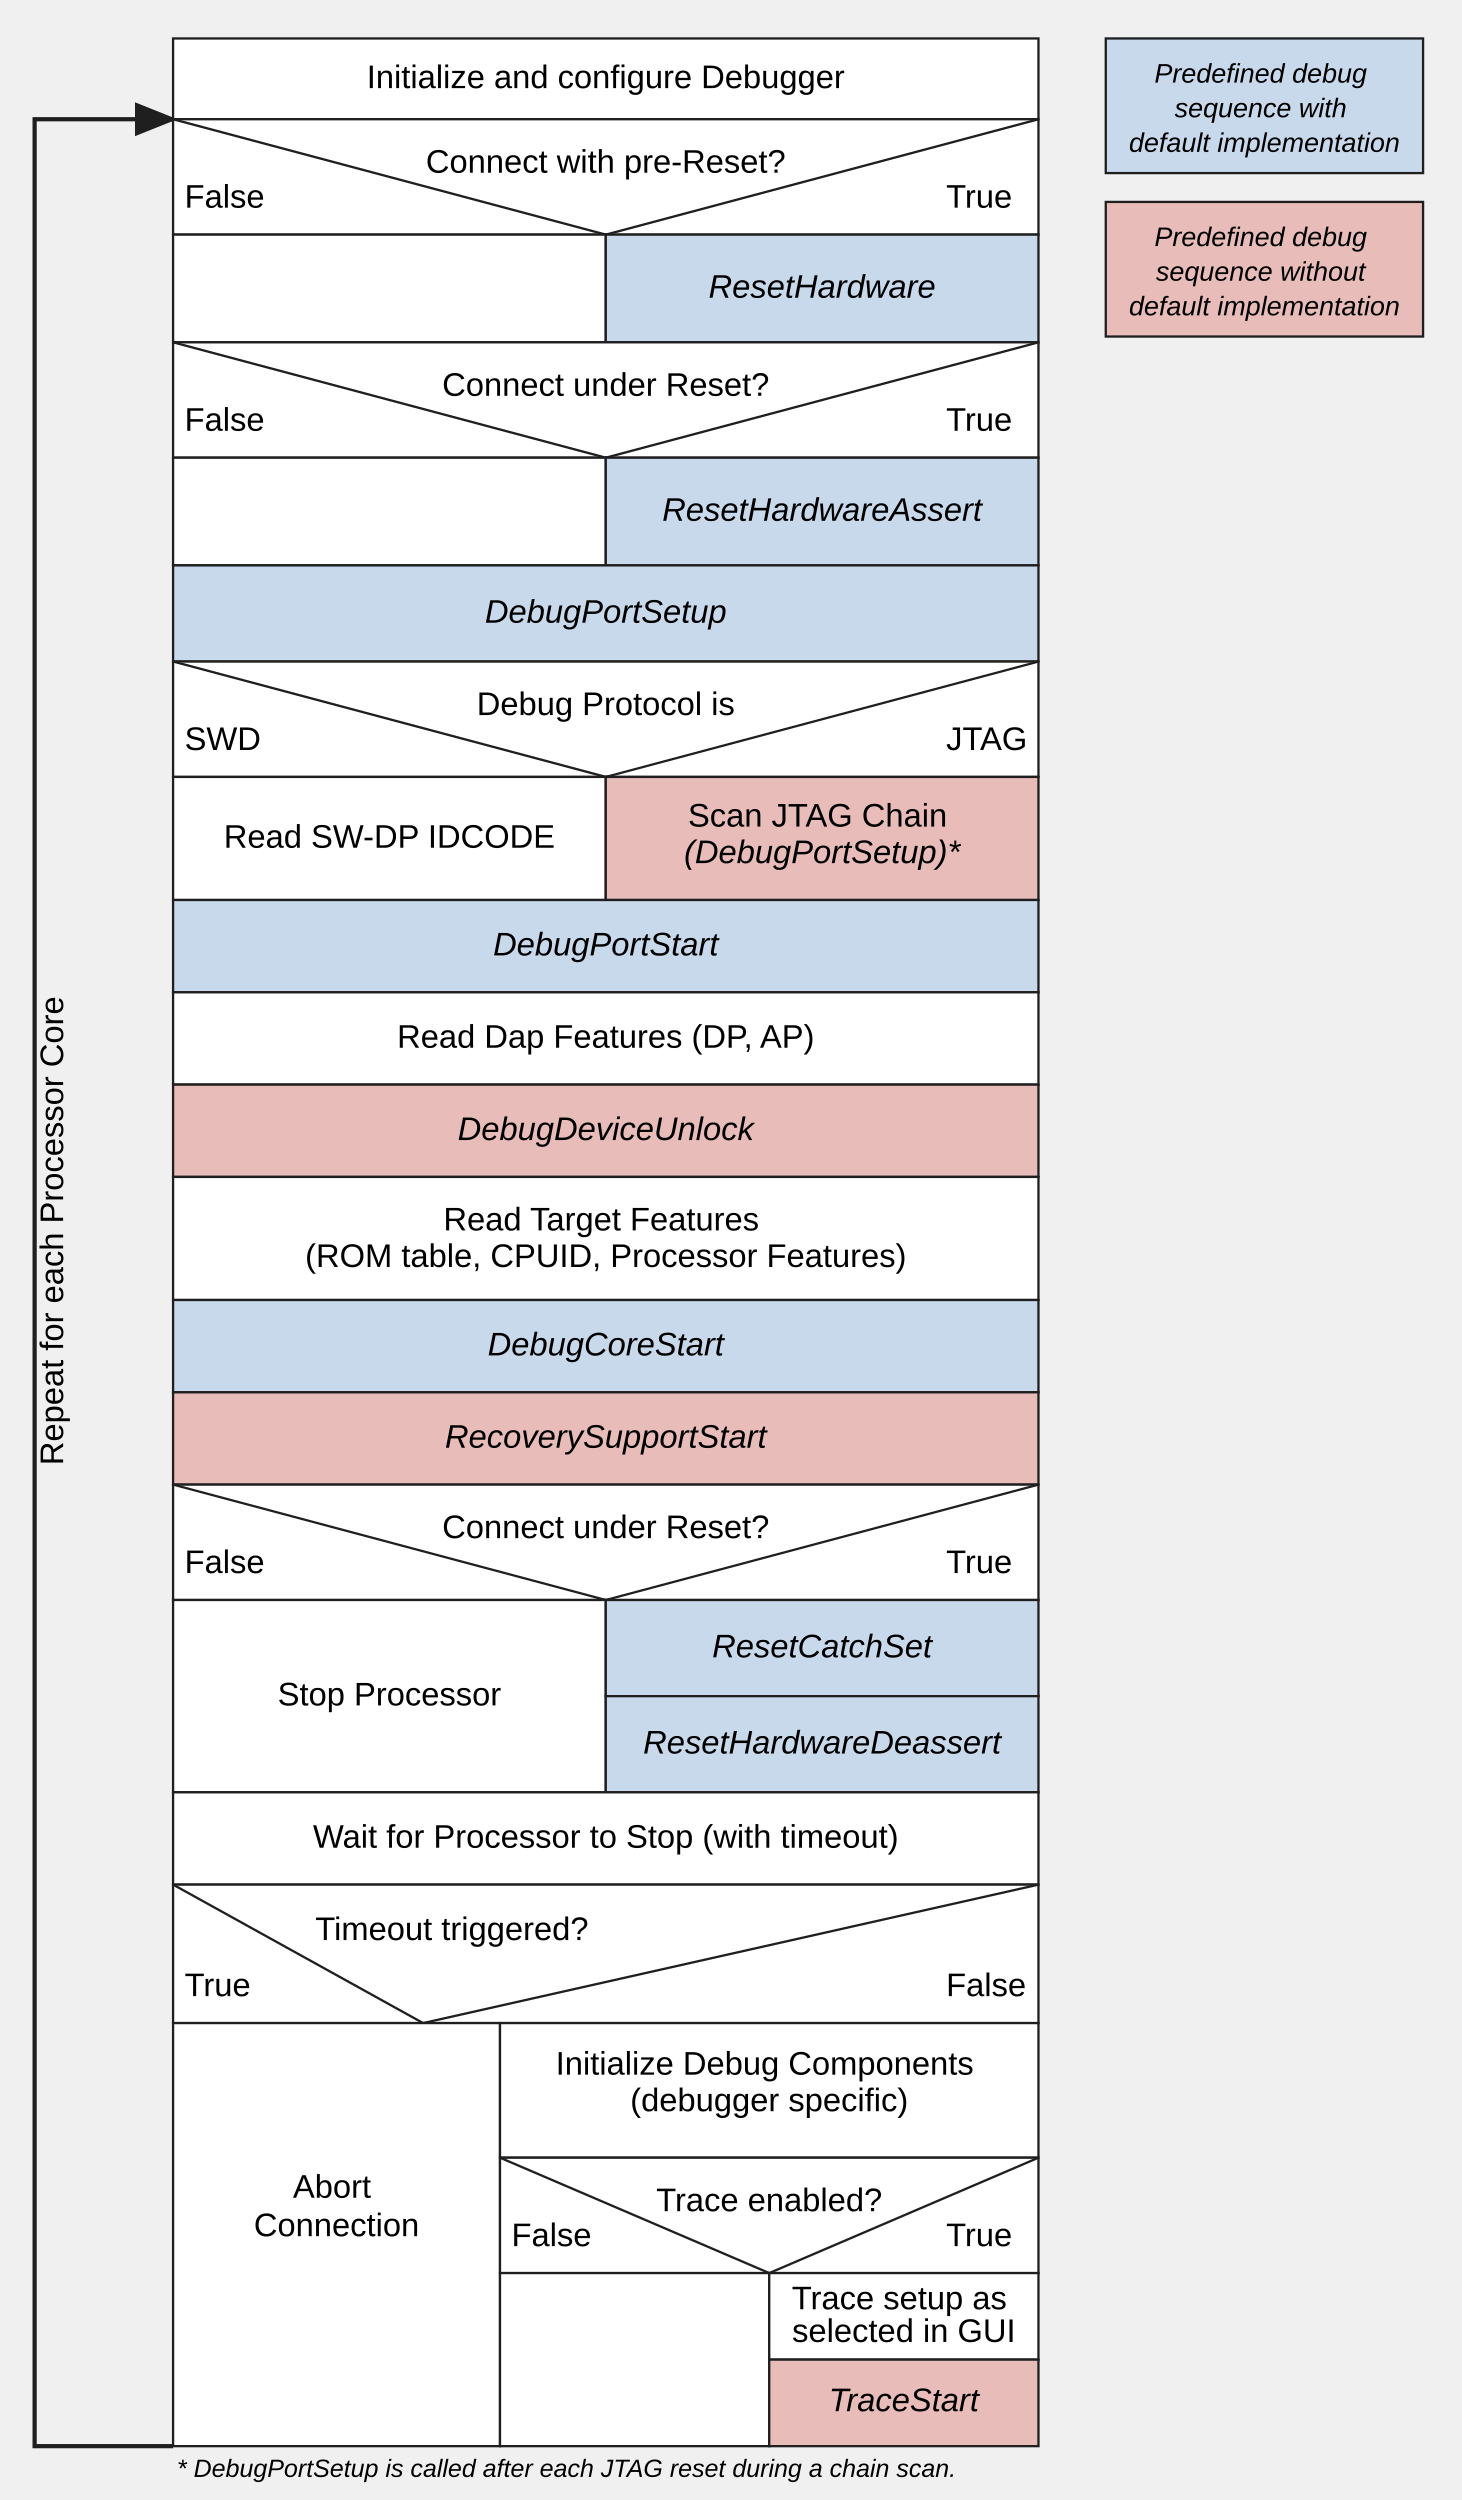
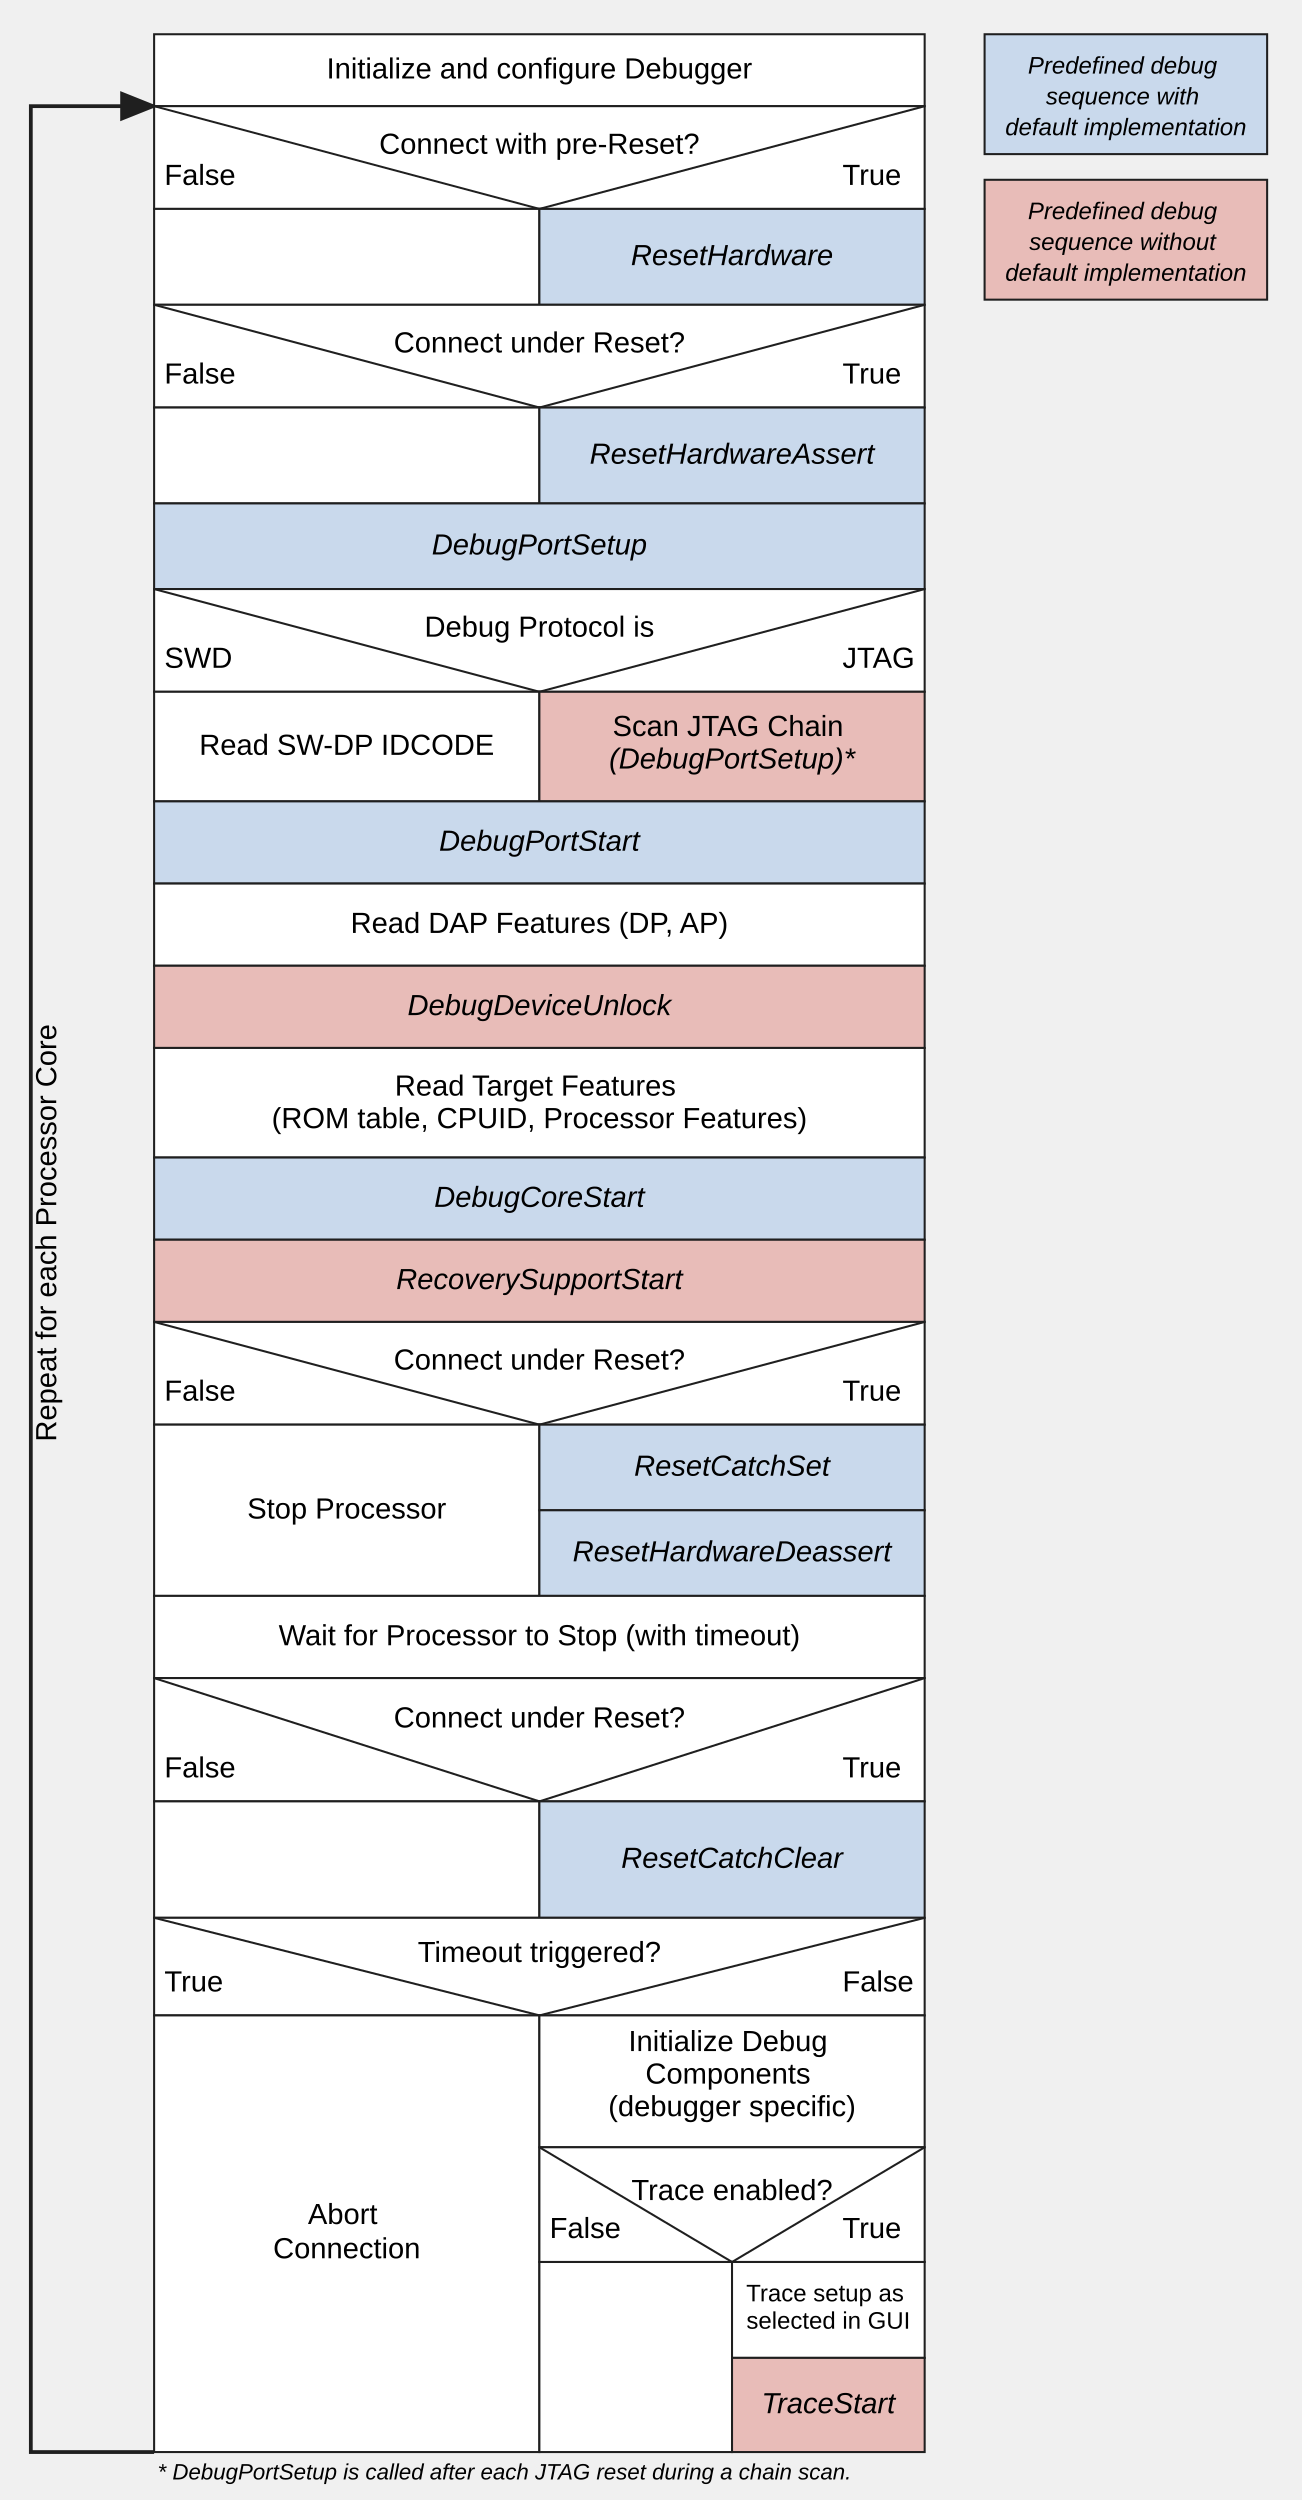
- <svg xmlns="http://www.w3.org/2000/svg" width="664" height="1135.79" viewBox="0 0 760 1300" preserveAspectRatio="xMidYMid meet" role="img" aria-labelledby="title desc">
+ <svg xmlns="http://www.w3.org/2000/svg" width="664" height="1275.57" viewBox="0 0 760 1460" preserveAspectRatio="xMidYMid meet" role="img" aria-labelledby="title desc">
  <defs>
    <marker id="arrow" markerWidth="10" markerHeight="8" refX="9" refY="4" orient="auto" markerUnits="strokeWidth">
      <path d="M0,0 L10,4 L0,8 Z" fill="#1f1f1f" />
    </marker>
    <style>
      text { font-family: Arial, Helvetica, sans-serif; font-size: 17px; fill: #000000; }
      .box, .band { fill: #fff; stroke: #1f1f1f; stroke-width: 1.2; }
      .default { fill: #c9d9ec; }
      .missing { fill: #e8bcb8; }
      .label { text-anchor: middle; dominant-baseline: middle; }
      .seq { font-style: italic; fill: #000; }
      .small { font-size: 14px; }
      .edge { fill: none; stroke: #1f1f1f; stroke-width: 2.2; marker-end: url(#arrow); }
      .thin { stroke: #1f1f1f; stroke-width: 1.2; }
      .note { font-size: 13px; font-style: italic; fill: #000000; }
    </style>
  </defs>
  <g>
-     <path class="edge" d="M90 1272 H18 V62 H90" />
-     <text class="label" x="28" y="640" transform="rotate(-90 28 640)">Repeat for each Processor Core</text>
+     <path class="edge" d="M90 1432 H18 V62 H90" />
+     <text class="label" x="28" y="720" transform="rotate(-90 28 720)">Repeat for each Processor Core</text>
  </g>
  <g>
    <rect class="box" x="90" y="20" width="450" height="42" />
    <text class="label" x="315" y="41">Initialize and configure Debugger</text>
    <rect class="band" x="90" y="62" width="450" height="60" />
    <line class="thin" x1="90" y1="62" x2="315" y2="122" />
    <line class="thin" x1="540" y1="62" x2="315" y2="122" />
    <text class="label" x="315" y="85">Connect with pre-Reset?</text>
    <text x="96" y="108">False</text>
    <text x="492" y="108">True</text>
    <rect class="box" x="90" y="122" width="225" height="56" />
    <rect class="box default" x="315" y="122" width="225" height="56" />
    <text class="label seq" x="427.5" y="150">ResetHardware</text>
    <rect class="band" x="90" y="178" width="450" height="60" />
    <line class="thin" x1="90" y1="178" x2="315" y2="238" />
    <line class="thin" x1="540" y1="178" x2="315" y2="238" />
    <text class="label" x="315" y="201">Connect under Reset?</text>
    <text x="96" y="224">False</text>
    <text x="492" y="224">True</text>
    <rect class="box" x="90" y="238" width="225" height="56" />
    <rect class="box default" x="315" y="238" width="225" height="56" />
    <text class="label seq" x="427.5" y="266">ResetHardwareAssert</text>
    <rect class="box default" x="90" y="294" width="450" height="50" />
    <text class="label seq" x="315" y="319">DebugPortSetup</text>
    <rect class="band" x="90" y="344" width="450" height="60" />
    <line class="thin" x1="90" y1="344" x2="315" y2="404" />
    <line class="thin" x1="540" y1="344" x2="315" y2="404" />
    <text class="label" x="315" y="367">Debug Protocol is</text>
    <text x="96" y="390">SWD</text>
    <text x="492" y="390">JTAG</text>
    <rect class="box" x="90" y="404" width="225" height="64" />
    <text class="label" x="202.5" y="436">Read SW-DP IDCODE</text>
    <rect class="box missing" x="315" y="404" width="225" height="64" />
    <text class="label" x="427.5" y="425">
      <tspan x="427.5" dy="0">Scan JTAG Chain</tspan>
      <tspan class="seq" x="427.5" dy="19">(DebugPortSetup)*</tspan>
    </text>
    <rect class="box default" x="90" y="468" width="450" height="48" />
    <text class="label seq" x="315" y="492">DebugPortStart</text>
    <rect class="box" x="90" y="516" width="450" height="48" />
-     <text class="label" x="315" y="540">Read Dap Features (DP, AP)</text>
+     <text class="label" x="315" y="540">Read DAP Features (DP, AP)</text>
    <rect class="box missing" x="90" y="564" width="450" height="48" />
    <text class="label seq" x="315" y="588">DebugDeviceUnlock</text>
    <rect class="box" x="90" y="612" width="450" height="64" />
    <text class="label" x="315" y="635">
      <tspan x="315" dy="0">Read Target Features</tspan>
      <tspan x="315" dy="19">(ROM table, CPUID, Processor Features)</tspan>
    </text>
    <rect class="box default" x="90" y="676" width="450" height="48" />
    <text class="label seq" x="315" y="700">DebugCoreStart</text>
    <rect class="box missing" x="90" y="724" width="450" height="48" />
    <text class="label seq" x="315" y="748">RecoverySupportStart</text>
    <rect class="band" x="90" y="772" width="450" height="60" />
    <line class="thin" x1="90" y1="772" x2="315" y2="832" />
    <line class="thin" x1="540" y1="772" x2="315" y2="832" />
    <text class="label" x="315" y="795">Connect under Reset?</text>
    <text x="96" y="818">False</text>
    <text x="492" y="818">True</text>
    <rect class="box" x="90" y="832" width="225" height="100" />
    <text class="label" x="202.5" y="882">Stop Processor</text>
    <rect class="box default" x="315" y="832" width="225" height="50" />
    <text class="label seq" x="427.5" y="857">ResetCatchSet</text>
    <rect class="box default" x="315" y="882" width="225" height="50" />
    <text class="label seq" x="427.5" y="907">ResetHardwareDeassert</text>
    <rect class="box" x="90" y="932" width="450" height="48" />
    <text class="label" x="315" y="956">Wait for Processor to Stop (with timeout)</text>
    <rect class="band" x="90" y="980" width="450" height="72" />
-     <line class="thin" x1="90" y1="980" x2="220" y2="1052" />
-     <line class="thin" x1="540" y1="980" x2="220" y2="1052" />
-     <text class="label" x="235" y="1004">Timeout triggered?</text>
-     <text x="96" y="1038">True</text>
-     <text x="492" y="1038">False</text>
-     <rect class="box" x="90" y="1052" width="170" height="220" />
-     <text class="label" x="175" y="1138">
-       <tspan x="175" dy="0">Abort</tspan>
-       <tspan x="175" dy="20">Connection</tspan>
+     <line class="thin" x1="90" y1="980" x2="315" y2="1052" />
+     <line class="thin" x1="540" y1="980" x2="315" y2="1052" />
+     <text class="label" x="315" y="1004">Connect under Reset?</text>
+     <text x="96" y="1038">False</text>
+     <text x="492" y="1038">True</text>
+     <rect class="box" x="90" y="1052" width="225" height="68" />
+     <rect class="box default" x="315" y="1052" width="225" height="68" />
+     <text class="label seq" x="427.5" y="1086">ResetCatchClear</text>
+     <rect class="band" x="90" y="1120" width="450" height="57" />
+     <line class="thin" x1="90" y1="1120" x2="315" y2="1177" />
+     <line class="thin" x1="540" y1="1120" x2="315" y2="1177" />
+     <text class="label" x="315" y="1141">Timeout triggered?</text>
+     <text x="96" y="1163">True</text>
+     <text x="492" y="1163">False</text>
+     <rect class="box" x="90" y="1177" width="225" height="255" />
+     <text class="label" x="202.5" y="1294">
+       <tspan x="202.5" dy="0">Abort</tspan>
+       <tspan x="202.5" dy="20">Connection</tspan>
    </text>
-     <rect class="box" x="260" y="1052" width="280" height="70" />
-     <text class="label" x="400" y="1074">
-       <tspan x="400" dy="0">Initialize Debug Components</tspan>
-       <tspan x="400" dy="19">(debugger specific)</tspan>
+     <rect class="box" x="315" y="1177" width="225" height="77" />
+     <text class="label" x="427.5" y="1193">
+       <tspan x="427.5" dy="0">Initialize Debug</tspan>
+       <tspan x="427.5" dy="19">Components</tspan>
+       <tspan x="427.5" dy="19">(debugger specific)</tspan>
    </text>
-     <rect class="band" x="260" y="1122" width="280" height="60" />
-     <line class="thin" x1="260" y1="1122" x2="400" y2="1182" />
-     <line class="thin" x1="540" y1="1122" x2="400" y2="1182" />
-     <text class="label" x="400" y="1145">Trace enabled?</text>
-     <text x="266" y="1168">False</text>
-     <text x="492" y="1168">True</text>
-     <rect class="box" x="260" y="1182" width="140" height="90" />
-     <rect class="box" x="400" y="1182" width="140" height="45" />
-     <text class="label" x="470" y="1196">
-       <tspan x="470" dy="0">Trace setup as</tspan>
-       <tspan x="470" dy="17">selected in GUI</tspan>
+     <rect class="band" x="315" y="1254" width="225" height="67" />
+     <line class="thin" x1="315" y1="1254" x2="427.5" y2="1321" />
+     <line class="thin" x1="540" y1="1254" x2="427.5" y2="1321" />
+     <text class="label" x="427.5" y="1280">Trace enabled?</text>
+     <text x="321" y="1307">False</text>
+     <text x="492" y="1307">True</text>
+     <rect class="box" x="315" y="1321" width="112.5" height="111" />
+     <rect class="box" x="427.5" y="1321" width="112.5" height="56" />
+     <text class="label small" x="483.75" y="1340">
+       <tspan x="483.75" dy="0">Trace setup as</tspan>
+       <tspan x="483.75" dy="16">selected in GUI</tspan>
    </text>
-     <rect class="box missing" x="400" y="1227" width="140" height="45" />
-     <text class="label seq" x="470" y="1249">TraceStart</text>
+     <rect class="box missing" x="427.5" y="1377" width="112.5" height="55" />
+     <text class="label seq" x="483.75" y="1404.5">TraceStart</text>
  </g>
  <g>
    <rect class="box default" x="575" y="20" width="165" height="70" />
    <text class="label seq small" x="657.5" y="39">
      <tspan x="657.5" dy="0">Predefined debug</tspan>
      <tspan x="657.5" dy="18">sequence with</tspan>
      <tspan x="657.5" dy="18">default implementation</tspan>
    </text>
    <rect class="box missing" x="575" y="105" width="165" height="70" />
    <text class="label seq small" x="657.5" y="124">
      <tspan x="657.5" dy="0">Predefined debug</tspan>
      <tspan x="657.5" dy="18">sequence without</tspan>
      <tspan x="657.5" dy="18">default implementation</tspan>
    </text>
  </g>
-   <text class="note" x="92" y="1288">* DebugPortSetup is called after each JTAG reset during a chain scan.</text>
+   <text class="note" x="92" y="1448">* DebugPortSetup is called after each JTAG reset during a chain scan.</text>
</svg>
